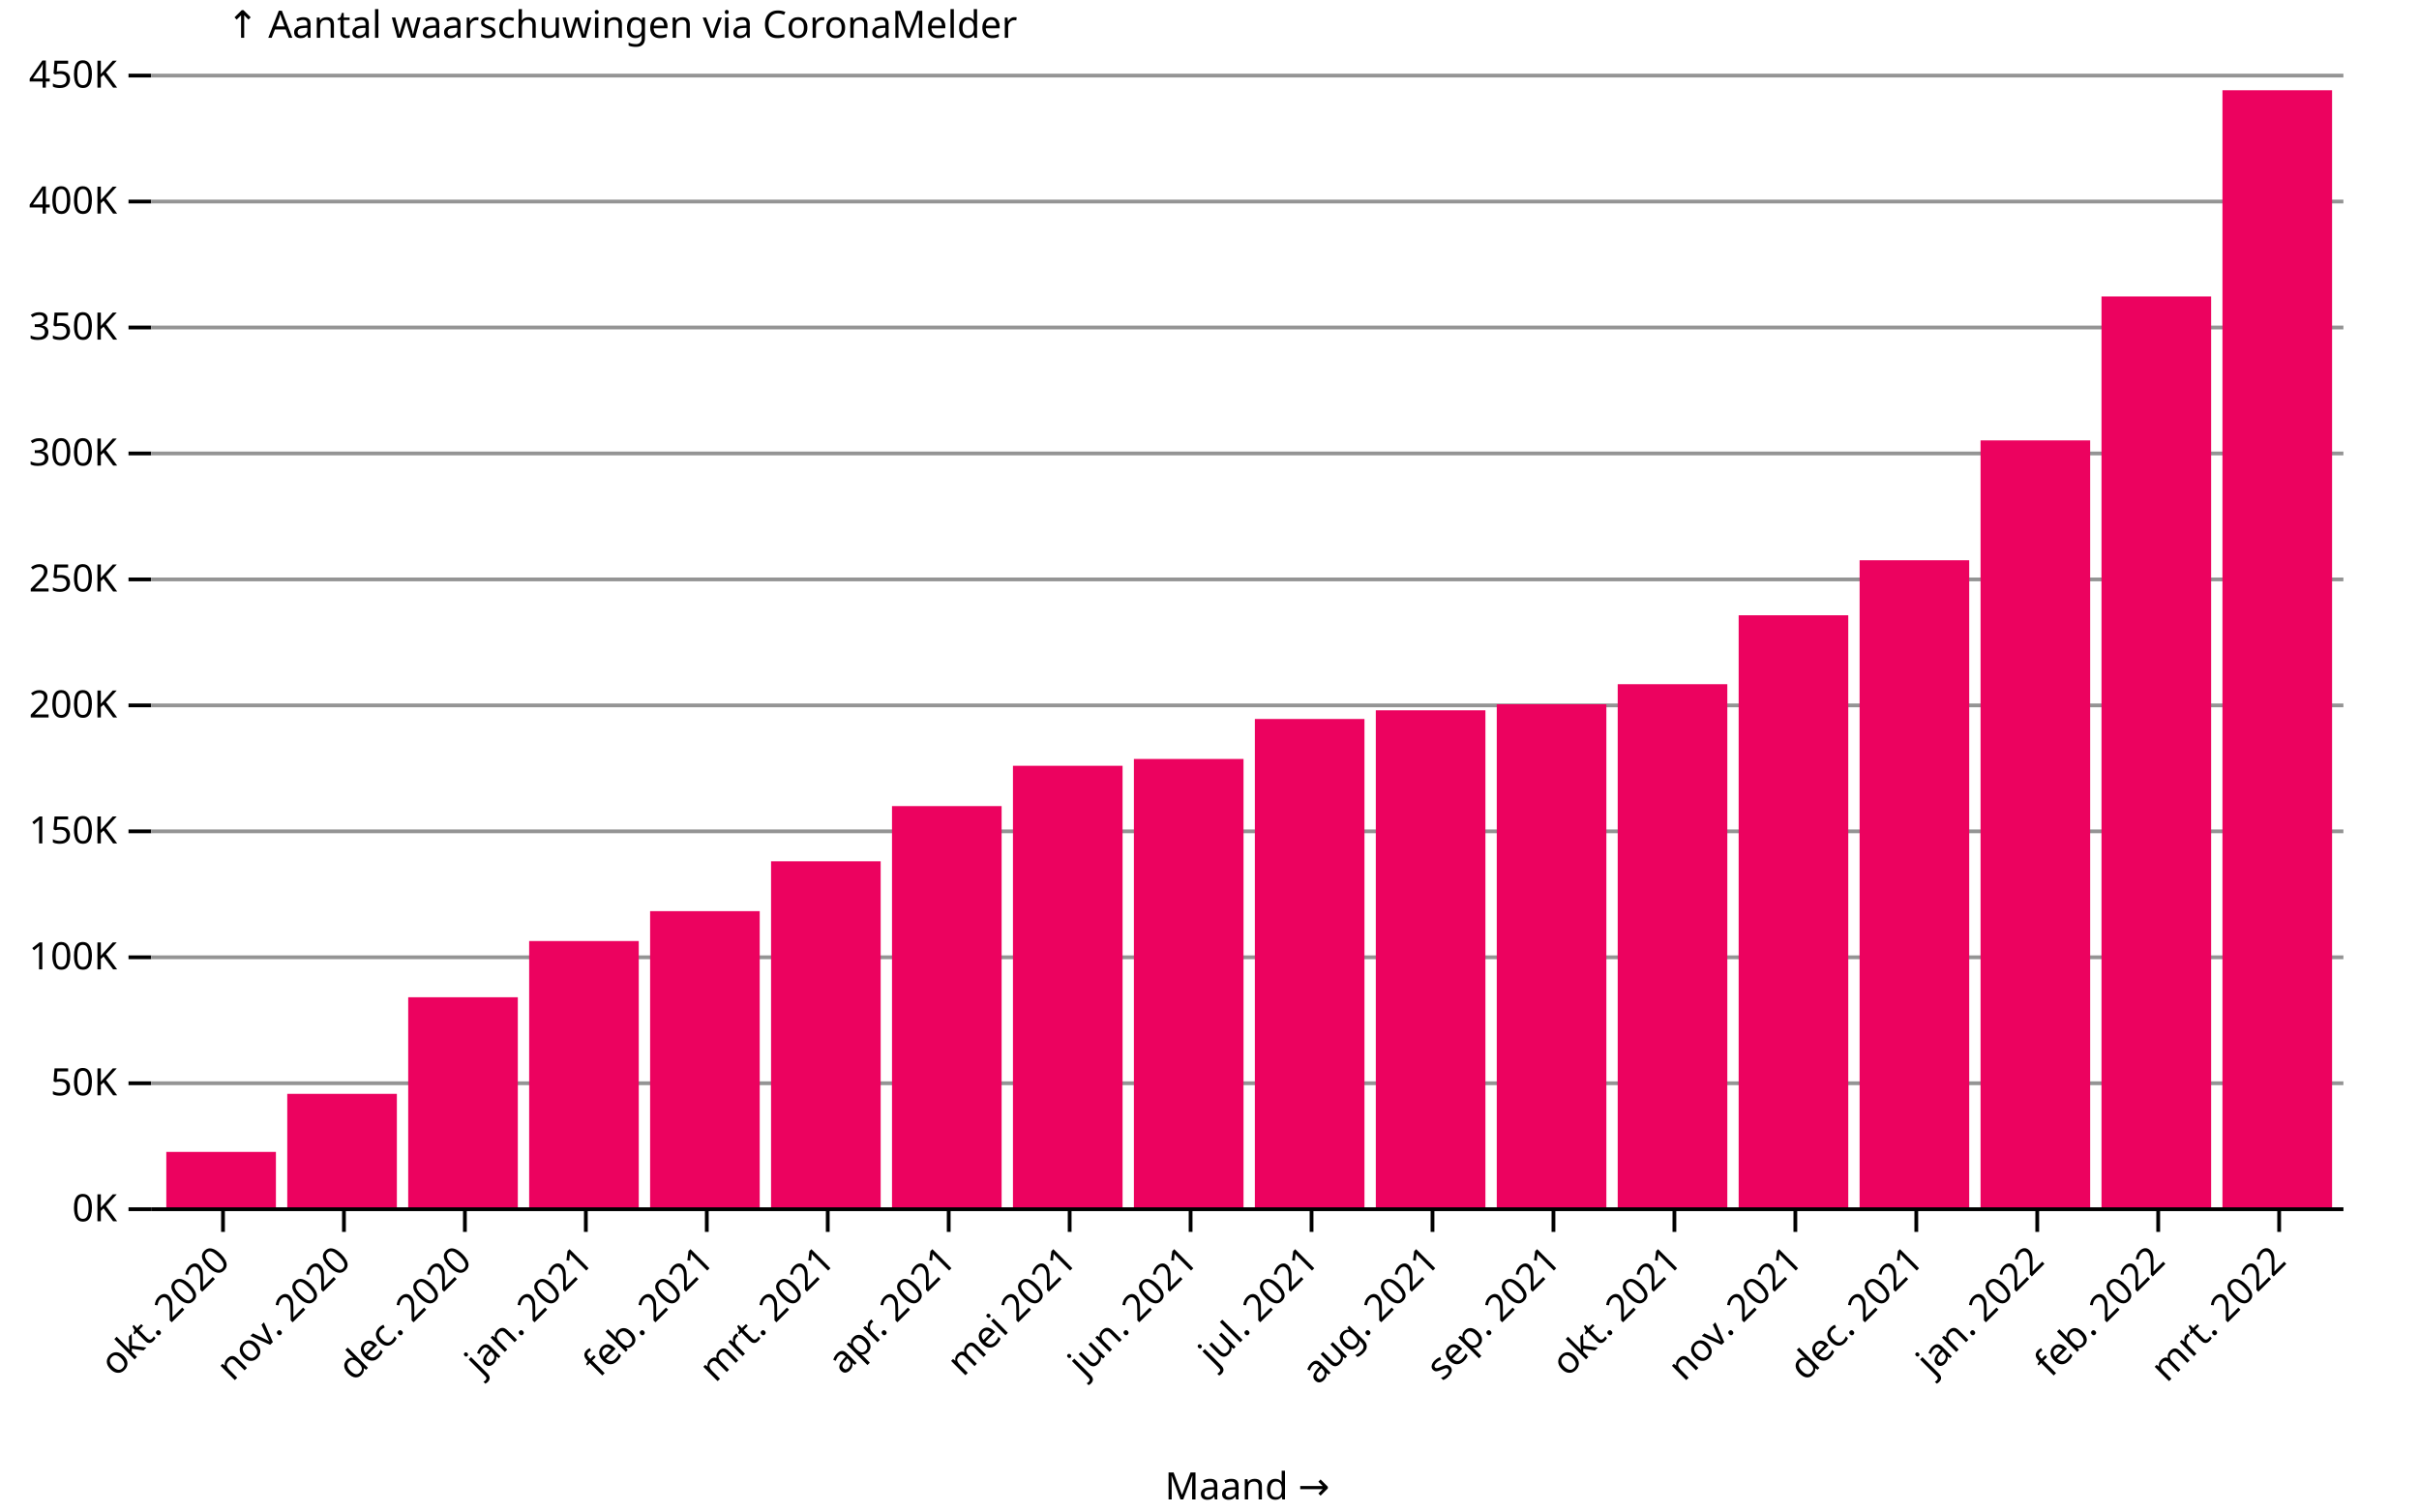
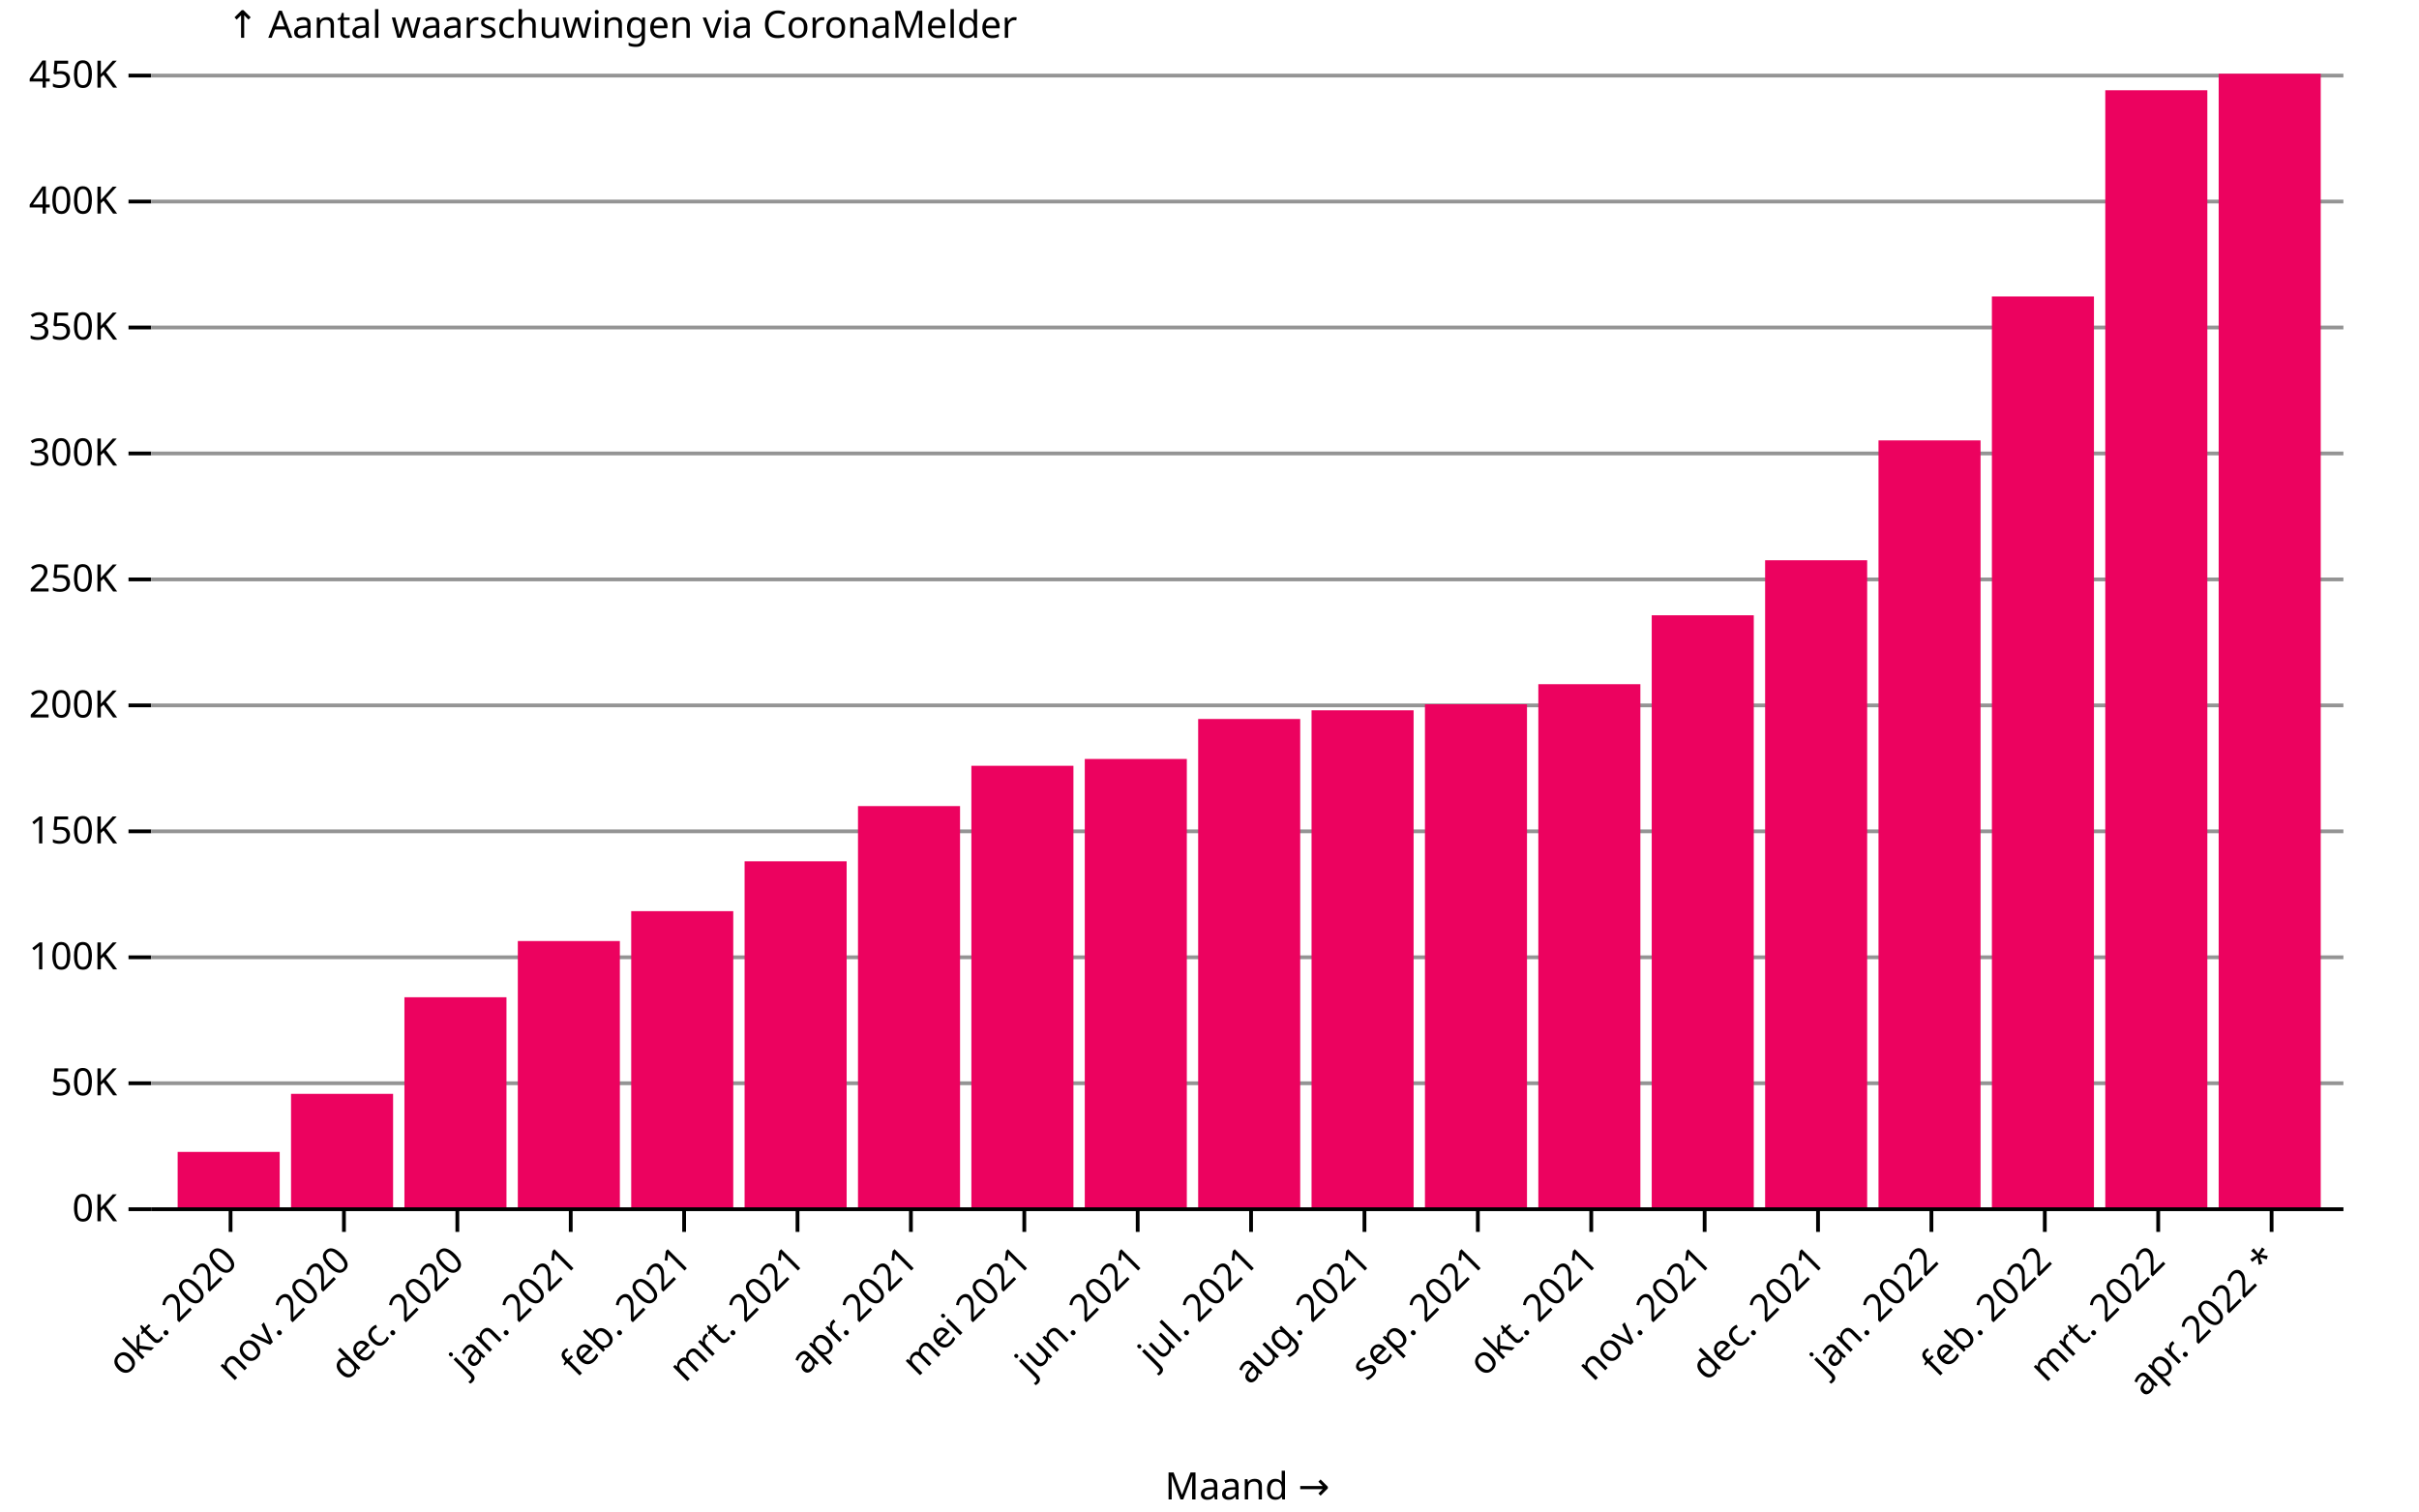
<svg xmlns="http://www.w3.org/2000/svg" class="plot-9e1b856ca2f26" fill="currentColor" font-family="system-ui, sans-serif" font-size="10" text-anchor="middle" width="640" height="400" viewBox="0 0 640 400">
  <style>
        line[stroke-opacity] {
            stroke-opacity: 1;
            stroke: #949494;
        }
</style>
  <style>
-         .plot-6aa05315d94fd {
+         .plot-3762585a025d9 {
          display: block;
          background: white;
          height: auto;
          height: intrinsic;
          max-width: 100%;
        }
-         .plot-6aa05315d94fd text,
-         .plot-6aa05315d94fd tspan {
+         .plot-3762585a025d9 text,
+         .plot-3762585a025d9 tspan {
          white-space: pre;
        }
      </style>
  <g aria-label="y-axis" aria-description="↑ Aantal waarschuwingen via CoronaMelder" transform="translate(40,0)" fill="none" text-anchor="end" font-variant="tabular-nums">
    <g class="tick" opacity="1" transform="translate(0,320)">
      <line stroke="currentColor" x2="-6" />
      <line stroke="currentColor" x2="580" stroke-opacity="0.1" />
      <text fill="currentColor" x="-9" dy="0.32em">0K</text>
    </g>
    <g class="tick" opacity="1" transform="translate(0,286.6667)">
      <line stroke="currentColor" x2="-6" />
      <line stroke="currentColor" x2="580" stroke-opacity="0.1" />
      <text fill="currentColor" x="-9" dy="0.32em">50K</text>
    </g>
    <g class="tick" opacity="1" transform="translate(0,253.3333)">
      <line stroke="currentColor" x2="-6" />
      <line stroke="currentColor" x2="580" stroke-opacity="0.1" />
      <text fill="currentColor" x="-9" dy="0.32em">100K</text>
    </g>
    <g class="tick" opacity="1" transform="translate(0,220)">
      <line stroke="currentColor" x2="-6" />
      <line stroke="currentColor" x2="580" stroke-opacity="0.1" />
      <text fill="currentColor" x="-9" dy="0.32em">150K</text>
    </g>
    <g class="tick" opacity="1" transform="translate(0,186.6667)">
      <line stroke="currentColor" x2="-6" />
      <line stroke="currentColor" x2="580" stroke-opacity="0.1" />
      <text fill="currentColor" x="-9" dy="0.32em">200K</text>
    </g>
    <g class="tick" opacity="1" transform="translate(0,153.3333)">
      <line stroke="currentColor" x2="-6" />
      <line stroke="currentColor" x2="580" stroke-opacity="0.1" />
      <text fill="currentColor" x="-9" dy="0.32em">250K</text>
    </g>
    <g class="tick" opacity="1" transform="translate(0,120)">
      <line stroke="currentColor" x2="-6" />
      <line stroke="currentColor" x2="580" stroke-opacity="0.1" />
      <text fill="currentColor" x="-9" dy="0.32em">300K</text>
    </g>
    <g class="tick" opacity="1" transform="translate(0,86.66667)">
      <line stroke="currentColor" x2="-6" />
      <line stroke="currentColor" x2="580" stroke-opacity="0.1" />
      <text fill="currentColor" x="-9" dy="0.32em">350K</text>
    </g>
    <g class="tick" opacity="1" transform="translate(0,53.33333)">
      <line stroke="currentColor" x2="-6" />
      <line stroke="currentColor" x2="580" stroke-opacity="0.1" />
      <text fill="currentColor" x="-9" dy="0.32em">400K</text>
    </g>
    <g class="tick" opacity="1" transform="translate(0,20)">
      <line stroke="currentColor" x2="-6" />
      <line stroke="currentColor" x2="580" stroke-opacity="0.1" />
      <text fill="currentColor" x="-9" dy="0.32em">450K</text>
    </g>
    <text fill="currentColor" transform="translate(20,20)" dy="-1em" text-anchor="start">↑ Aantal waarschuwingen via CoronaMelder</text>
  </g>
  <g aria-label="x-axis" aria-description="Maand →" transform="translate(0,320)" fill="none" text-anchor="middle">
-     <g class="tick" opacity="1" transform="translate(59,0)">
+     <g class="tick" opacity="1" transform="translate(61,0)">
      <line stroke="currentColor" y2="6" />
      <text fill="currentColor" dy="0.32em" transform="translate(0, 11.82843) rotate(-45)" text-anchor="end">okt. 2020</text>
    </g>
    <g class="tick" opacity="1" transform="translate(91,0)">
      <line stroke="currentColor" y2="6" />
      <text fill="currentColor" dy="0.32em" transform="translate(0, 11.82843) rotate(-45)" text-anchor="end">nov. 2020</text>
    </g>
-     <g class="tick" opacity="1" transform="translate(123,0)">
+     <g class="tick" opacity="1" transform="translate(121,0)">
      <line stroke="currentColor" y2="6" />
      <text fill="currentColor" dy="0.32em" transform="translate(0, 11.82843) rotate(-45)" text-anchor="end">dec. 2020</text>
    </g>
-     <g class="tick" opacity="1" transform="translate(155,0)">
+     <g class="tick" opacity="1" transform="translate(151,0)">
      <line stroke="currentColor" y2="6" />
      <text fill="currentColor" dy="0.32em" transform="translate(0, 11.82843) rotate(-45)" text-anchor="end">jan. 2021</text>
    </g>
-     <g class="tick" opacity="1" transform="translate(187,0)">
+     <g class="tick" opacity="1" transform="translate(181,0)">
      <line stroke="currentColor" y2="6" />
      <text fill="currentColor" dy="0.32em" transform="translate(0, 11.82843) rotate(-45)" text-anchor="end">feb. 2021</text>
    </g>
-     <g class="tick" opacity="1" transform="translate(219,0)">
+     <g class="tick" opacity="1" transform="translate(211,0)">
      <line stroke="currentColor" y2="6" />
      <text fill="currentColor" dy="0.32em" transform="translate(0, 11.82843) rotate(-45)" text-anchor="end">mrt. 2021</text>
    </g>
-     <g class="tick" opacity="1" transform="translate(251,0)">
+     <g class="tick" opacity="1" transform="translate(241,0)">
      <line stroke="currentColor" y2="6" />
      <text fill="currentColor" dy="0.32em" transform="translate(0, 11.82843) rotate(-45)" text-anchor="end">apr. 2021</text>
    </g>
-     <g class="tick" opacity="1" transform="translate(283,0)">
+     <g class="tick" opacity="1" transform="translate(271,0)">
      <line stroke="currentColor" y2="6" />
      <text fill="currentColor" dy="0.32em" transform="translate(0, 11.82843) rotate(-45)" text-anchor="end">mei 2021</text>
    </g>
-     <g class="tick" opacity="1" transform="translate(315,0)">
+     <g class="tick" opacity="1" transform="translate(301,0)">
      <line stroke="currentColor" y2="6" />
      <text fill="currentColor" dy="0.32em" transform="translate(0, 11.82843) rotate(-45)" text-anchor="end">jun. 2021</text>
    </g>
-     <g class="tick" opacity="1" transform="translate(347,0)">
+     <g class="tick" opacity="1" transform="translate(331,0)">
      <line stroke="currentColor" y2="6" />
      <text fill="currentColor" dy="0.32em" transform="translate(0, 11.82843) rotate(-45)" text-anchor="end">jul. 2021</text>
    </g>
-     <g class="tick" opacity="1" transform="translate(379,0)">
+     <g class="tick" opacity="1" transform="translate(361,0)">
      <line stroke="currentColor" y2="6" />
      <text fill="currentColor" dy="0.32em" transform="translate(0, 11.82843) rotate(-45)" text-anchor="end">aug. 2021</text>
    </g>
-     <g class="tick" opacity="1" transform="translate(411,0)">
+     <g class="tick" opacity="1" transform="translate(391,0)">
      <line stroke="currentColor" y2="6" />
      <text fill="currentColor" dy="0.32em" transform="translate(0, 11.82843) rotate(-45)" text-anchor="end">sep. 2021</text>
    </g>
-     <g class="tick" opacity="1" transform="translate(443,0)">
+     <g class="tick" opacity="1" transform="translate(421,0)">
      <line stroke="currentColor" y2="6" />
      <text fill="currentColor" dy="0.32em" transform="translate(0, 11.82843) rotate(-45)" text-anchor="end">okt. 2021</text>
    </g>
-     <g class="tick" opacity="1" transform="translate(475,0)">
+     <g class="tick" opacity="1" transform="translate(451,0)">
      <line stroke="currentColor" y2="6" />
      <text fill="currentColor" dy="0.32em" transform="translate(0, 11.82843) rotate(-45)" text-anchor="end">nov. 2021</text>
    </g>
-     <g class="tick" opacity="1" transform="translate(507,0)">
+     <g class="tick" opacity="1" transform="translate(481,0)">
      <line stroke="currentColor" y2="6" />
      <text fill="currentColor" dy="0.32em" transform="translate(0, 11.82843) rotate(-45)" text-anchor="end">dec. 2021</text>
    </g>
-     <g class="tick" opacity="1" transform="translate(539,0)">
+     <g class="tick" opacity="1" transform="translate(511,0)">
      <line stroke="currentColor" y2="6" />
      <text fill="currentColor" dy="0.32em" transform="translate(0, 11.82843) rotate(-45)" text-anchor="end">jan. 2022</text>
    </g>
-     <g class="tick" opacity="1" transform="translate(571,0)">
+     <g class="tick" opacity="1" transform="translate(541,0)">
      <line stroke="currentColor" y2="6" />
      <text fill="currentColor" dy="0.32em" transform="translate(0, 11.82843) rotate(-45)" text-anchor="end">feb. 2022</text>
    </g>
-     <g class="tick" opacity="1" transform="translate(603,0)">
+     <g class="tick" opacity="1" transform="translate(571,0)">
      <line stroke="currentColor" y2="6" />
      <text fill="currentColor" dy="0.32em" transform="translate(0, 11.82843) rotate(-45)" text-anchor="end">mrt. 2022</text>
+     </g>
+     <g class="tick" opacity="1" transform="translate(601,0)">
+       <line stroke="currentColor" y2="6" />
+       <text fill="currentColor" dy="0.32em" transform="translate(0, 11.82843) rotate(-45)" text-anchor="end">apr. 2022 *</text>
    </g>
    <text fill="currentColor" transform="translate(330,80)" dy="-0.32em" text-anchor="middle">Maand →</text>
  </g>
  <g aria-label="bar" fill="#ec025f">
-     <rect x="44" width="29" y="304.835" height="15.165" />
-     <rect x="76" width="29" y="289.47" height="30.53" />
-     <rect x="108" width="29" y="263.907" height="56.093" />
-     <rect x="140" width="29" y="249.031" height="70.969" />
-     <rect x="172" width="29" y="241.121" height="78.879" />
-     <rect x="204" width="29" y="227.928" height="92.072" />
-     <rect x="236" width="29" y="213.321" height="106.679" />
-     <rect x="268" width="29" y="202.652" height="117.348" />
-     <rect x="300" width="29" y="200.849" height="119.151" />
-     <rect x="332" width="29" y="190.269" height="129.731" />
-     <rect x="364" width="29" y="187.971" height="132.029" />
-     <rect x="396" width="29" y="186.367" height="133.633" />
-     <rect x="428" width="29" y="181.061" height="138.939" />
-     <rect x="460" width="29" y="162.823" height="157.177" />
-     <rect x="492" width="29" y="148.265" height="171.735" />
-     <rect x="524" width="29" y="116.545" height="203.455" />
-     <rect x="556" width="29" y="78.453" height="241.547" />
-     <rect x="588" width="29" y="23.883" height="296.117" />
+     <rect x="47" width="27" y="304.835" height="15.165" />
+     <rect x="77" width="27" y="289.47" height="30.53" />
+     <rect x="107" width="27" y="263.907" height="56.093" />
+     <rect x="137" width="27" y="249.031" height="70.969" />
+     <rect x="167" width="27" y="241.121" height="78.879" />
+     <rect x="197" width="27" y="227.928" height="92.072" />
+     <rect x="227" width="27" y="213.321" height="106.679" />
+     <rect x="257" width="27" y="202.652" height="117.348" />
+     <rect x="287" width="27" y="200.849" height="119.151" />
+     <rect x="317" width="27" y="190.269" height="129.731" />
+     <rect x="347" width="27" y="187.971" height="132.029" />
+     <rect x="377" width="27" y="186.367" height="133.633" />
+     <rect x="407" width="27" y="181.061" height="138.939" />
+     <rect x="437" width="27" y="162.823" height="157.177" />
+     <rect x="467" width="27" y="148.265" height="171.735" />
+     <rect x="497" width="27" y="116.545" height="203.455" />
+     <rect x="527" width="27" y="78.453" height="241.547" />
+     <rect x="557" width="27" y="23.883" height="296.117" />
+     <rect x="587" width="27" y="19.51" height="300.49" />
  </g>
  <g aria-label="rule" stroke="currentColor">
    <line x1="40" x2="620" y1="320" y2="320" />
  </g>
</svg>
